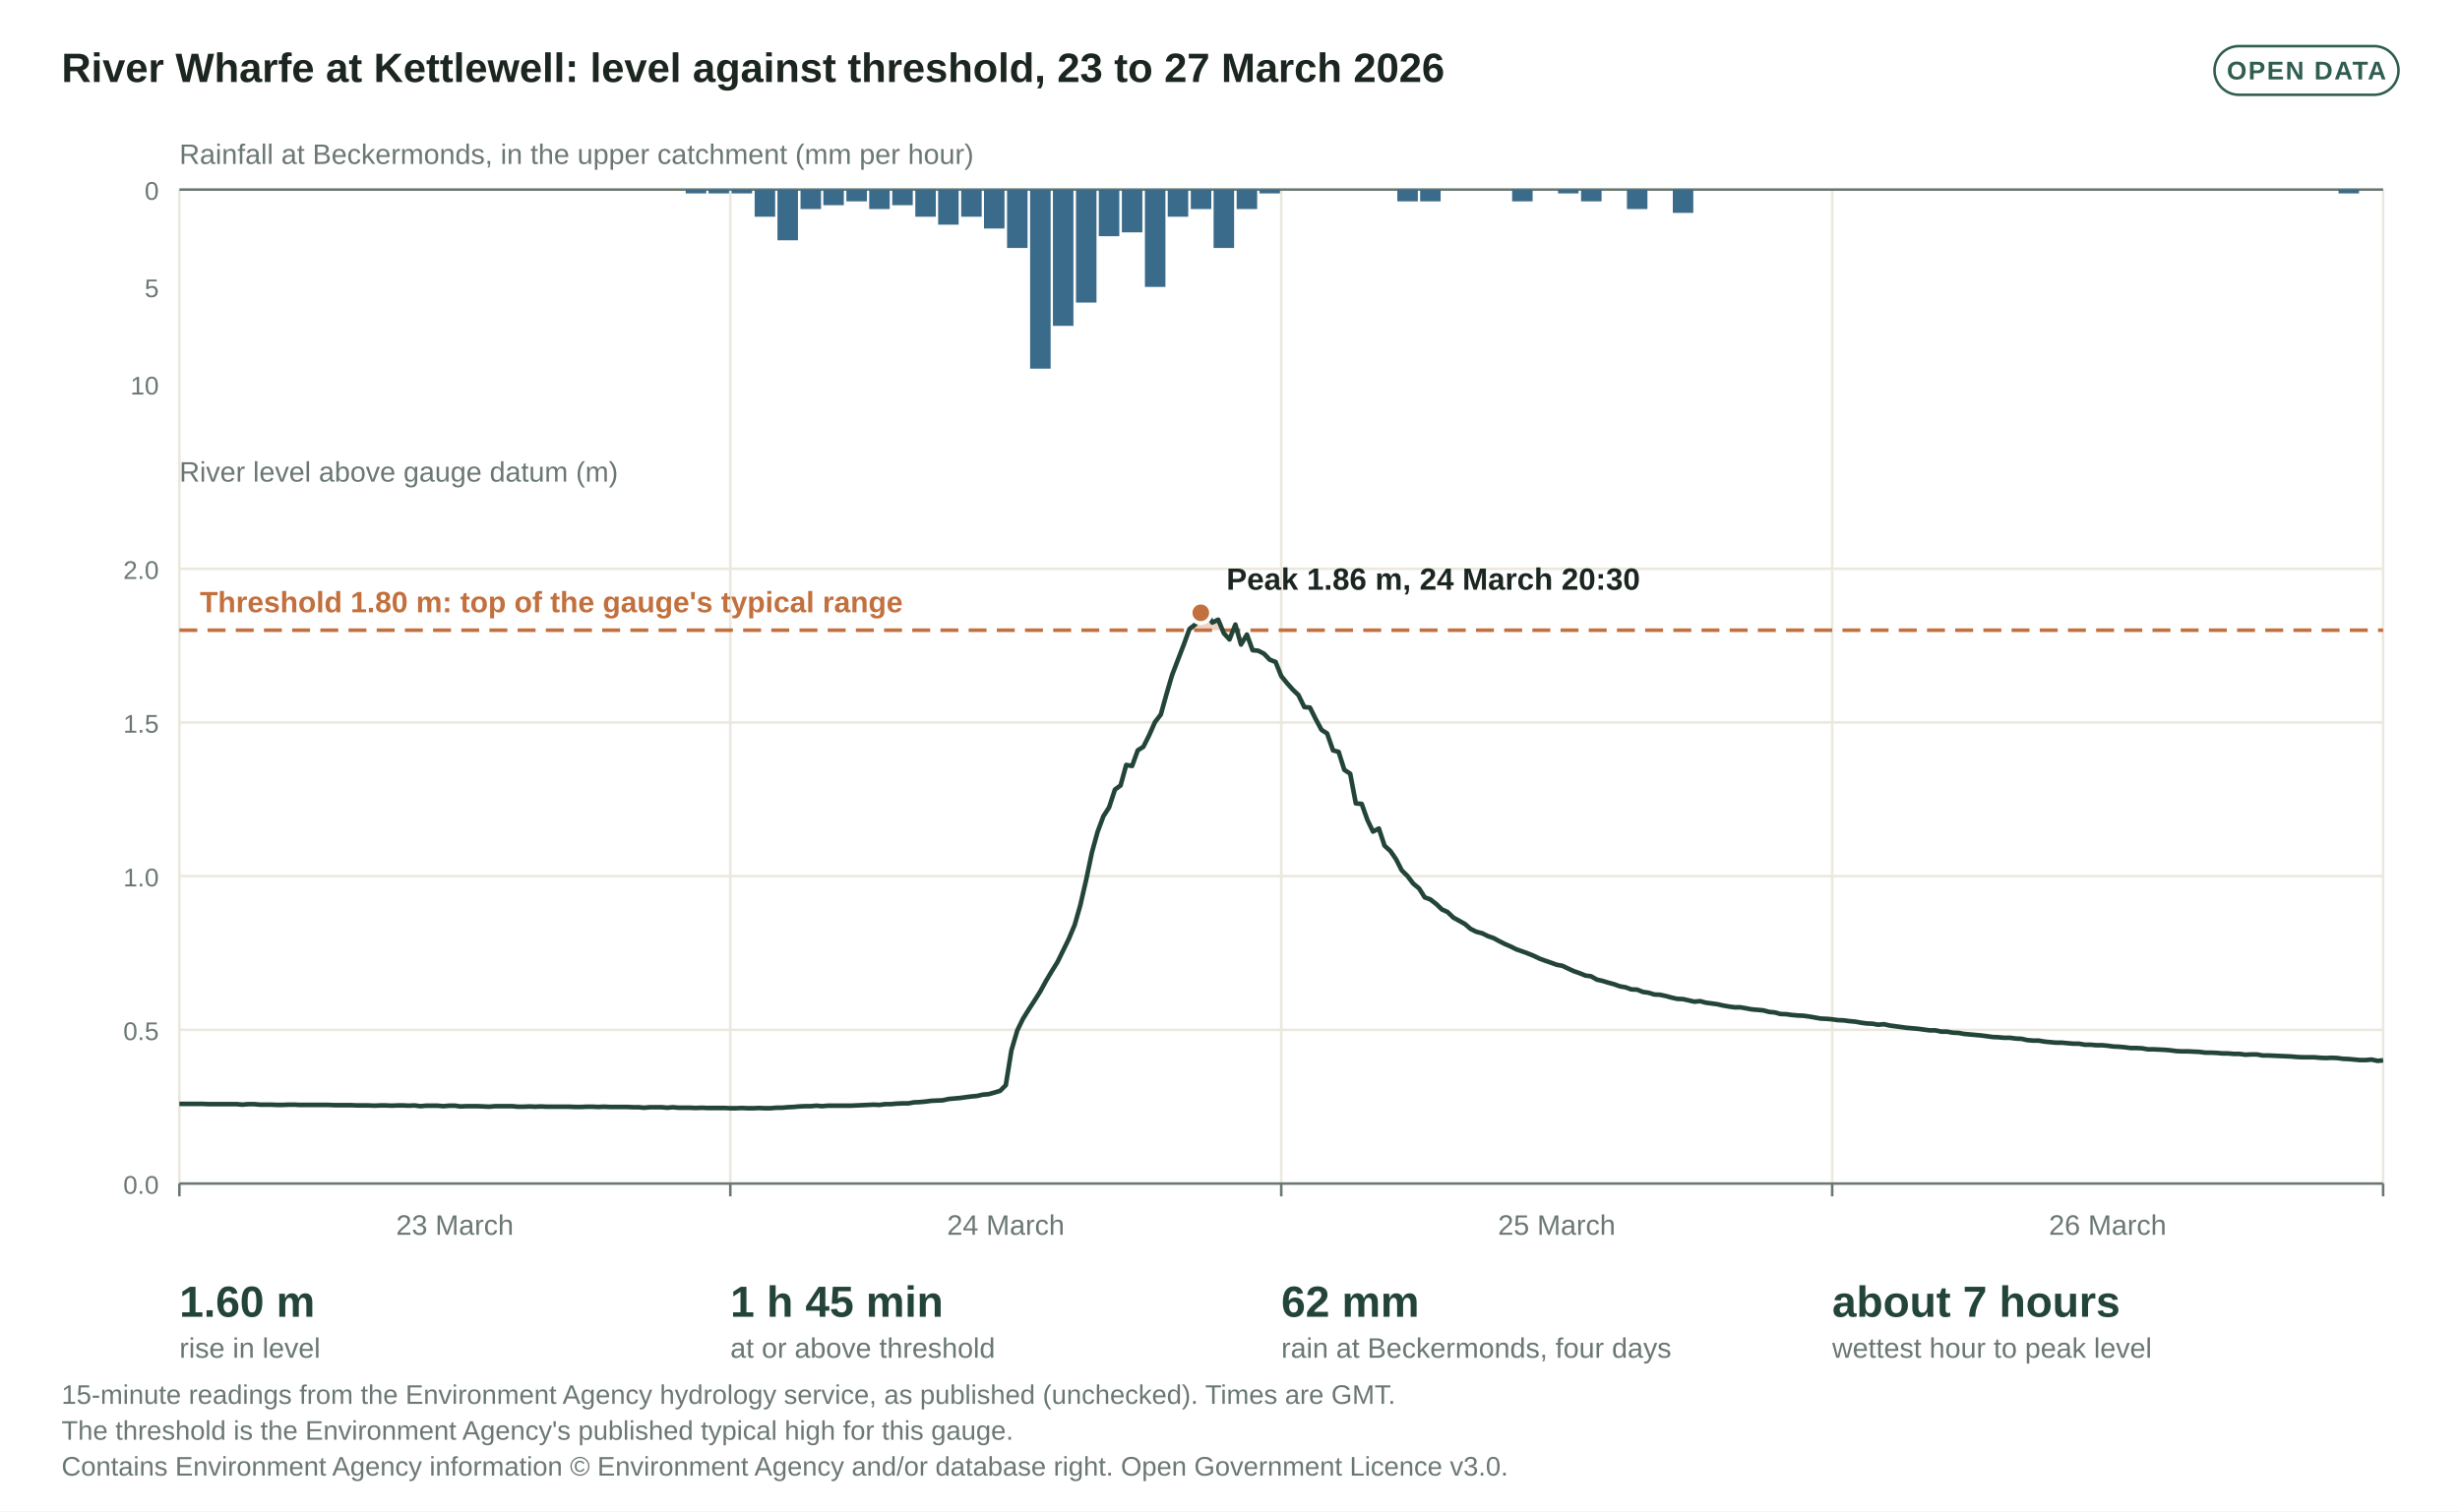
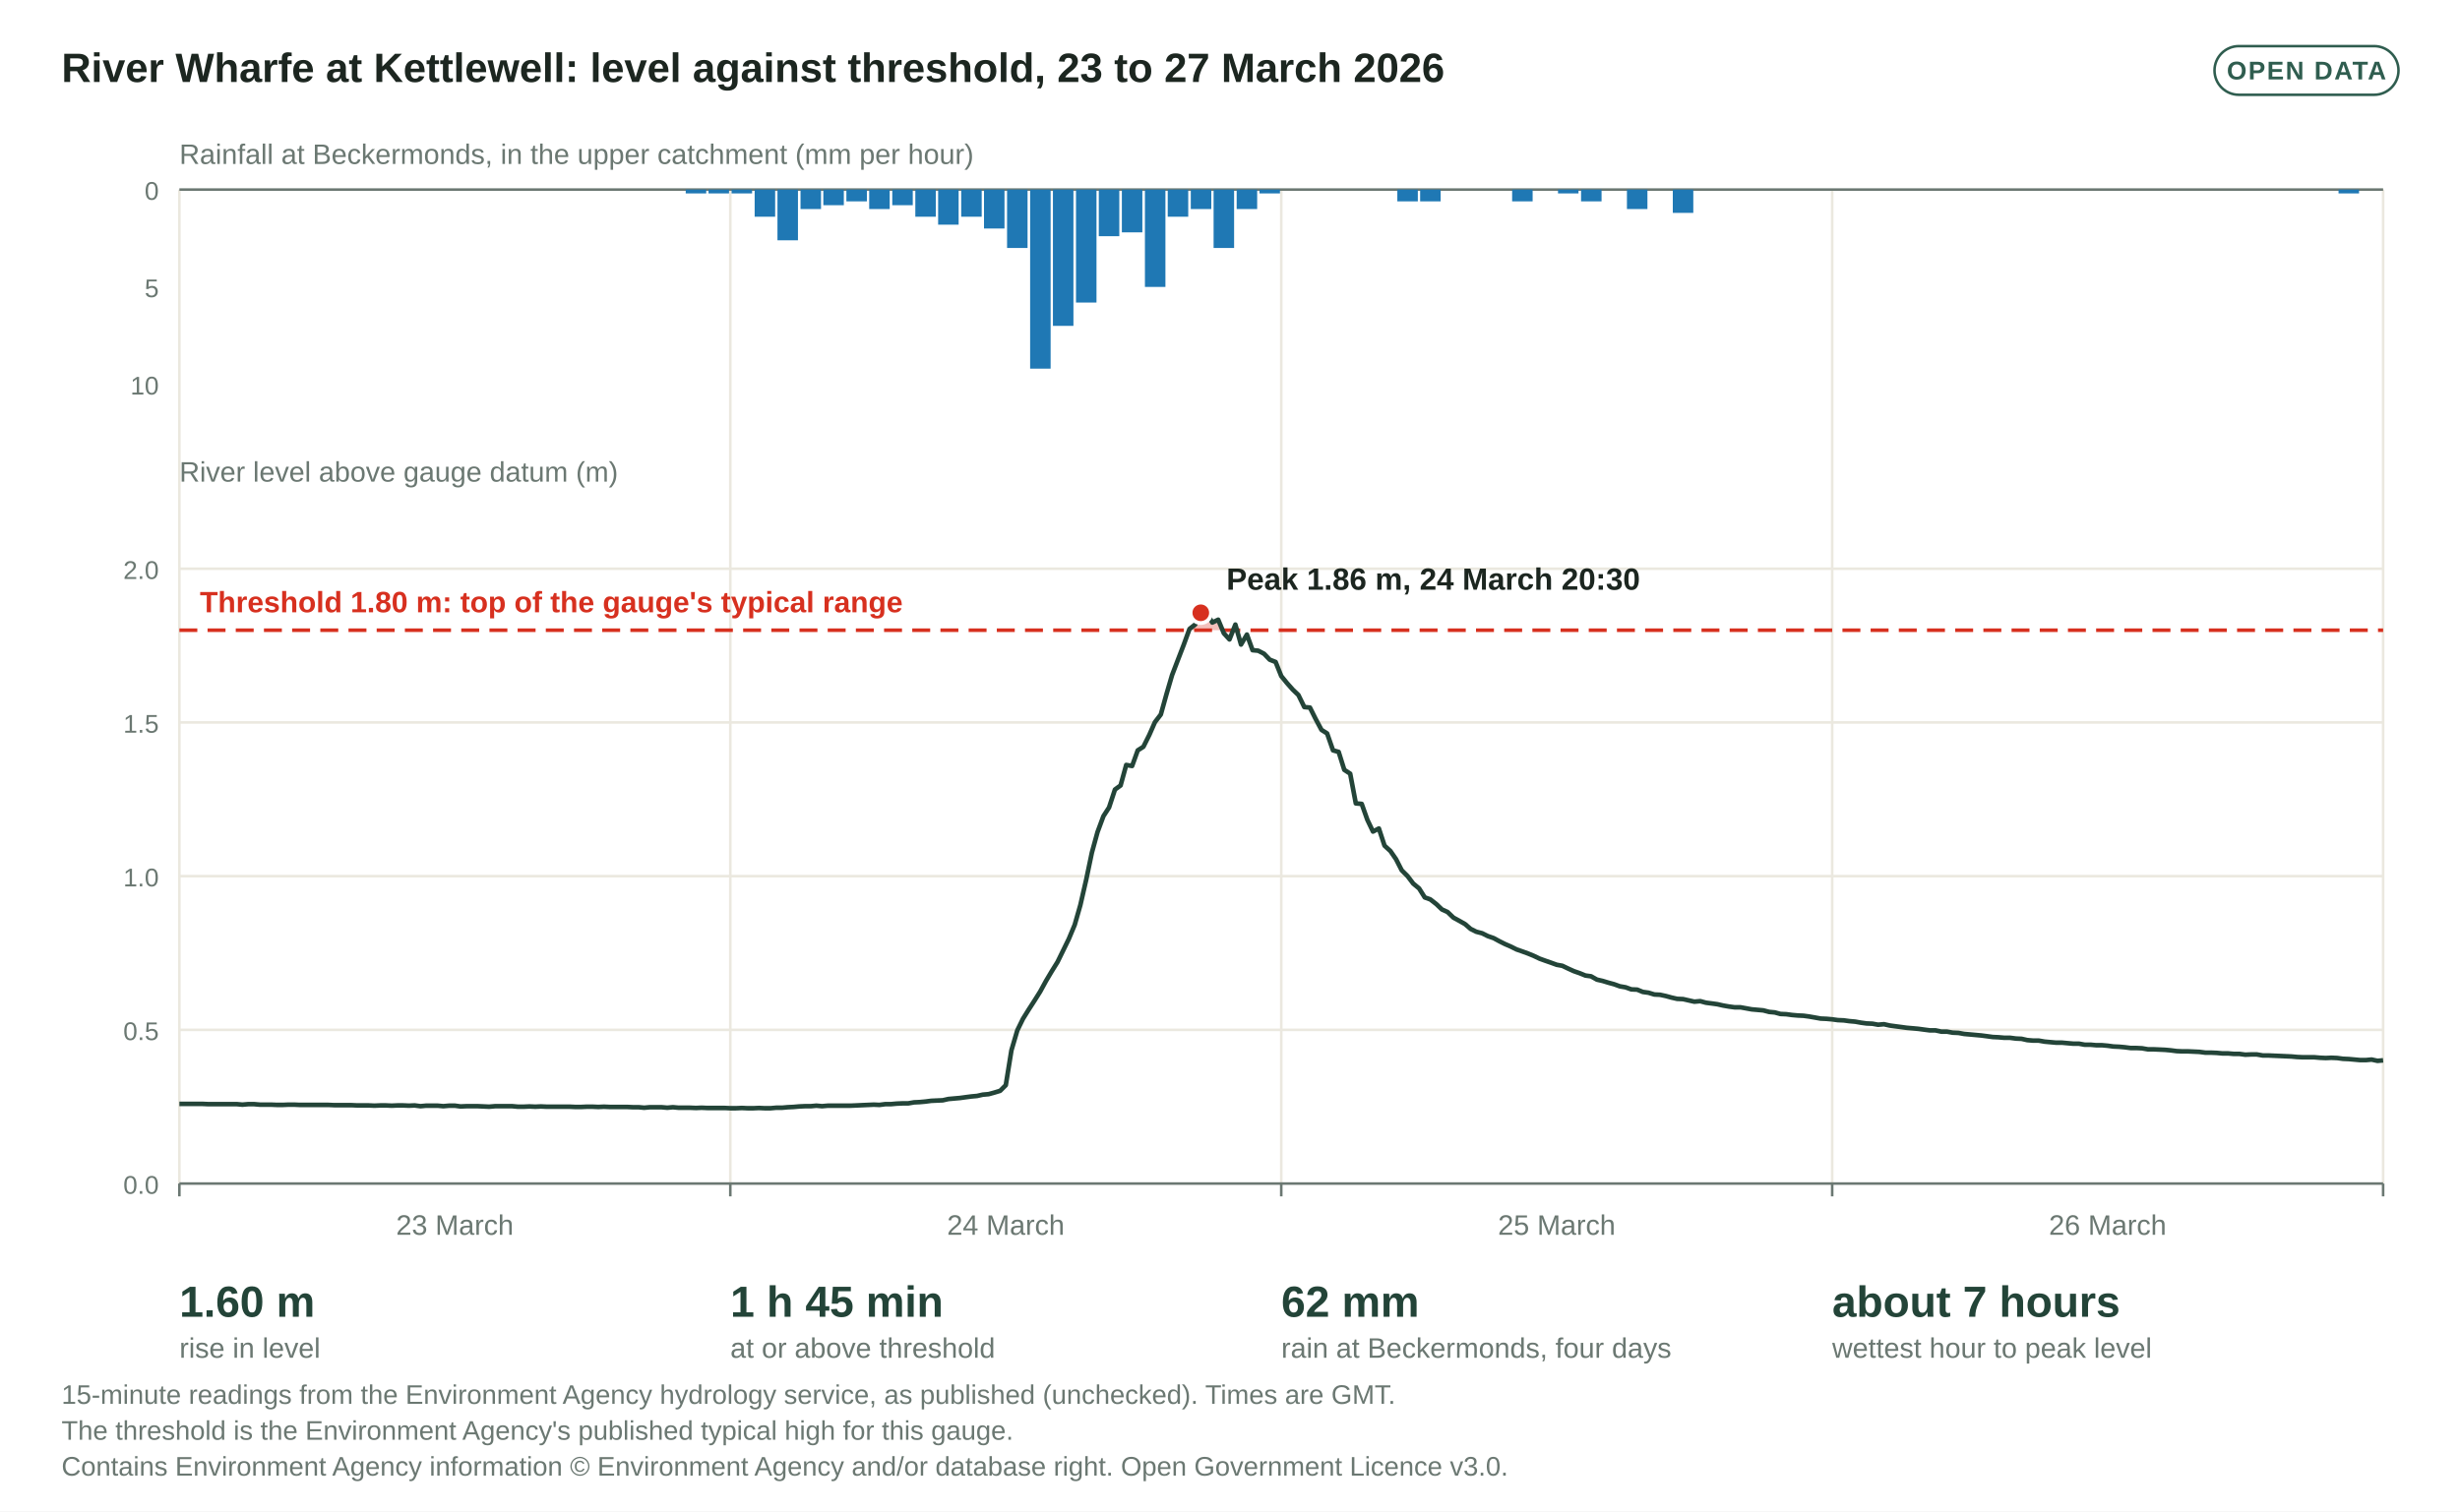
<svg xmlns="http://www.w3.org/2000/svg" viewBox="0 0 960 590" width="960" height="590" role="img" font-family="'Schibsted Grotesk','Segoe UI',system-ui,-apple-system,'Helvetica Neue',Arial,sans-serif">
  <rect width="960" height="590" fill="#fff" />
  <text x="24" y="32" font-size="16" fill="#1c2620" font-weight="600">River Wharfe at Kettlewell: level against threshold, 23 to 27 March 2026</text>
  <rect x="864.2" y="18" width="71.8" height="19" fill="#fff" stroke="#2f5d4f" stroke-width="1" rx="9.5" />
  <text x="900.1" y="31" font-size="10" fill="#2f5d4f" text-anchor="middle" font-weight="600" letter-spacing="0.6">OPEN DATA</text>
  <line x1="70" y1="74" x2="70" y2="462" stroke="#ebe8df" stroke-width="1" />
  <text x="177.5" y="482" font-size="11" fill="#6b7872" text-anchor="middle">23 March</text>
  <line x1="70" y1="462" x2="70" y2="467" stroke="#6b7872" stroke-width="1" />
  <line x1="285" y1="74" x2="285" y2="462" stroke="#ebe8df" stroke-width="1" />
  <text x="392.5" y="482" font-size="11" fill="#6b7872" text-anchor="middle">24 March</text>
  <line x1="285" y1="462" x2="285" y2="467" stroke="#6b7872" stroke-width="1" />
  <line x1="500" y1="74" x2="500" y2="462" stroke="#ebe8df" stroke-width="1" />
  <text x="607.5" y="482" font-size="11" fill="#6b7872" text-anchor="middle">25 March</text>
  <line x1="500" y1="462" x2="500" y2="467" stroke="#6b7872" stroke-width="1" />
  <line x1="715" y1="74" x2="715" y2="462" stroke="#ebe8df" stroke-width="1" />
  <text x="822.5" y="482" font-size="11" fill="#6b7872" text-anchor="middle">26 March</text>
  <line x1="715" y1="462" x2="715" y2="467" stroke="#6b7872" stroke-width="1" />
  <line x1="930" y1="74" x2="930" y2="462" stroke="#ebe8df" stroke-width="1" />
  <line x1="930" y1="462" x2="930" y2="467" stroke="#6b7872" stroke-width="1" />
  <text x="70" y="64" font-size="11" fill="#6b7872">Rainfall at Beckermonds, in the upper catchment (mm per hour)</text>
  <line x1="70" y1="74" x2="930" y2="74" stroke="#6b7872" stroke-width="1" />
  <text x="62" y="78" font-size="10" fill="#6b7872" text-anchor="end">0</text>
  <text x="62" y="116" font-size="10" fill="#6b7872" text-anchor="end">5</text>
  <text x="62" y="154" font-size="10" fill="#6b7872" text-anchor="end">10</text>
-   <rect x="267.6" y="74" width="8" height="1.5" fill="#3a6b8a" />
-   <rect x="276.5" y="74" width="8" height="1.5" fill="#3a6b8a" />
-   <rect x="285.5" y="74" width="8" height="1.5" fill="#3a6b8a" />
-   <rect x="294.5" y="74" width="8" height="10.6" fill="#3a6b8a" />
-   <rect x="303.4" y="74" width="8" height="19.8" fill="#3a6b8a" />
-   <rect x="312.4" y="74" width="8" height="7.6" fill="#3a6b8a" />
-   <rect x="321.3" y="74" width="8" height="6.1" fill="#3a6b8a" />
-   <rect x="330.3" y="74" width="8" height="4.6" fill="#3a6b8a" />
-   <rect x="339.2" y="74" width="8" height="7.6" fill="#3a6b8a" />
-   <rect x="348.2" y="74" width="8" height="6.1" fill="#3a6b8a" />
-   <rect x="357.2" y="74" width="8" height="10.6" fill="#3a6b8a" />
-   <rect x="366.1" y="74" width="8" height="13.7" fill="#3a6b8a" />
-   <rect x="375.1" y="74" width="8" height="10.6" fill="#3a6b8a" />
-   <rect x="384" y="74" width="8" height="15.2" fill="#3a6b8a" />
-   <rect x="393" y="74" width="8" height="22.8" fill="#3a6b8a" />
-   <rect x="402" y="74" width="8" height="69.9" fill="#3a6b8a" />
-   <rect x="410.9" y="74" width="8" height="53.2" fill="#3a6b8a" />
-   <rect x="419.9" y="74" width="8" height="44.1" fill="#3a6b8a" />
-   <rect x="428.8" y="74" width="8" height="18.2" fill="#3a6b8a" />
-   <rect x="437.8" y="74" width="8" height="16.7" fill="#3a6b8a" />
-   <rect x="446.8" y="74" width="8" height="38" fill="#3a6b8a" />
-   <rect x="455.7" y="74" width="8" height="10.6" fill="#3a6b8a" />
-   <rect x="464.7" y="74" width="8" height="7.6" fill="#3a6b8a" />
-   <rect x="473.6" y="74" width="8" height="22.8" fill="#3a6b8a" />
-   <rect x="482.6" y="74" width="8" height="7.6" fill="#3a6b8a" />
-   <rect x="491.5" y="74" width="8" height="1.5" fill="#3a6b8a" />
-   <rect x="545.3" y="74" width="8" height="4.6" fill="#3a6b8a" />
-   <rect x="554.2" y="74" width="8" height="4.6" fill="#3a6b8a" />
-   <rect x="590.1" y="74" width="8" height="4.6" fill="#3a6b8a" />
-   <rect x="608" y="74" width="8" height="1.5" fill="#3a6b8a" />
-   <rect x="617" y="74" width="8" height="4.6" fill="#3a6b8a" />
-   <rect x="634.9" y="74" width="8" height="7.6" fill="#3a6b8a" />
-   <rect x="652.8" y="74" width="8" height="9.1" fill="#3a6b8a" />
-   <rect x="912.6" y="74" width="8" height="1.5" fill="#3a6b8a" />
+   <rect x="267.6" y="74" width="8" height="1.5" fill="#1f78b4" />
+   <rect x="276.5" y="74" width="8" height="1.5" fill="#1f78b4" />
+   <rect x="285.5" y="74" width="8" height="1.5" fill="#1f78b4" />
+   <rect x="294.5" y="74" width="8" height="10.6" fill="#1f78b4" />
+   <rect x="303.4" y="74" width="8" height="19.8" fill="#1f78b4" />
+   <rect x="312.4" y="74" width="8" height="7.6" fill="#1f78b4" />
+   <rect x="321.3" y="74" width="8" height="6.1" fill="#1f78b4" />
+   <rect x="330.3" y="74" width="8" height="4.6" fill="#1f78b4" />
+   <rect x="339.2" y="74" width="8" height="7.6" fill="#1f78b4" />
+   <rect x="348.2" y="74" width="8" height="6.1" fill="#1f78b4" />
+   <rect x="357.2" y="74" width="8" height="10.6" fill="#1f78b4" />
+   <rect x="366.1" y="74" width="8" height="13.7" fill="#1f78b4" />
+   <rect x="375.1" y="74" width="8" height="10.6" fill="#1f78b4" />
+   <rect x="384" y="74" width="8" height="15.2" fill="#1f78b4" />
+   <rect x="393" y="74" width="8" height="22.8" fill="#1f78b4" />
+   <rect x="402" y="74" width="8" height="69.9" fill="#1f78b4" />
+   <rect x="410.9" y="74" width="8" height="53.2" fill="#1f78b4" />
+   <rect x="419.9" y="74" width="8" height="44.1" fill="#1f78b4" />
+   <rect x="428.8" y="74" width="8" height="18.2" fill="#1f78b4" />
+   <rect x="437.8" y="74" width="8" height="16.7" fill="#1f78b4" />
+   <rect x="446.8" y="74" width="8" height="38" fill="#1f78b4" />
+   <rect x="455.7" y="74" width="8" height="10.6" fill="#1f78b4" />
+   <rect x="464.7" y="74" width="8" height="7.6" fill="#1f78b4" />
+   <rect x="473.6" y="74" width="8" height="22.8" fill="#1f78b4" />
+   <rect x="482.6" y="74" width="8" height="7.6" fill="#1f78b4" />
+   <rect x="491.5" y="74" width="8" height="1.5" fill="#1f78b4" />
+   <rect x="545.3" y="74" width="8" height="4.6" fill="#1f78b4" />
+   <rect x="554.2" y="74" width="8" height="4.6" fill="#1f78b4" />
+   <rect x="590.1" y="74" width="8" height="4.6" fill="#1f78b4" />
+   <rect x="608" y="74" width="8" height="1.5" fill="#1f78b4" />
+   <rect x="617" y="74" width="8" height="4.6" fill="#1f78b4" />
+   <rect x="634.9" y="74" width="8" height="7.6" fill="#1f78b4" />
+   <rect x="652.8" y="74" width="8" height="9.1" fill="#1f78b4" />
+   <rect x="912.6" y="74" width="8" height="1.5" fill="#1f78b4" />
  <text x="70" y="188" font-size="11" fill="#6b7872">River level above gauge datum (m)</text>
  <line x1="70" y1="462" x2="930" y2="462" stroke="#6b7872" stroke-width="1" />
  <text x="62" y="466" font-size="10" fill="#6b7872" text-anchor="end">0.0</text>
  <line x1="70" y1="402" x2="930" y2="402" stroke="#ebe8df" stroke-width="1" />
  <text x="62" y="406" font-size="10" fill="#6b7872" text-anchor="end">0.5</text>
  <line x1="70" y1="342" x2="930" y2="342" stroke="#ebe8df" stroke-width="1" />
  <text x="62" y="346" font-size="10" fill="#6b7872" text-anchor="end">1.0</text>
  <line x1="70" y1="282" x2="930" y2="282" stroke="#ebe8df" stroke-width="1" />
  <text x="62" y="286" font-size="10" fill="#6b7872" text-anchor="end">1.5</text>
  <line x1="70" y1="222" x2="930" y2="222" stroke="#ebe8df" stroke-width="1" />
  <text x="62" y="226" font-size="10" fill="#6b7872" text-anchor="end">2.0</text>
  <clipPath id="over">
    <rect x="70" y="198" width="860" height="48" />
  </clipPath>
-   <path d="M70,430.9L72.2,430.9L74.5,430.9L76.7,430.9L79,430.9L81.2,431L83.4,431L85.7,431L87.9,431L90.2,431L92.4,431L94.6,431.2L96.9,431L99.1,431L101.4,431.2L103.6,431.2L105.8,431.2L108.1,431.3L110.3,431.3L112.6,431.2L114.8,431.2L117,431.3L119.3,431.3L121.5,431.3L123.8,431.3L126,431.3L128.2,431.3L130.5,431.4L132.7,431.4L134.9,431.4L137.2,431.4L139.4,431.5L141.7,431.5L143.9,431.5L146.1,431.6L148.4,431.5L150.6,431.5L152.9,431.6L155.1,431.5L157.3,431.5L159.6,431.6L161.8,431.5L164.1,431.8L166.3,431.6L168.5,431.6L170.8,431.6L173,431.8L175.3,431.6L177.5,431.6L179.7,431.9L182,431.8L184.2,431.8L186.5,431.8L188.7,431.9L190.9,432L193.2,431.8L195.4,431.8L197.7,431.8L199.9,431.8L202.1,432L204.4,432L206.6,431.9L208.9,432L211.1,431.9L213.3,432L215.6,432L217.8,432L220.1,432L222.3,432L224.5,432.1L226.8,432.1L229,432L231.2,432L233.5,432.1L235.7,432L238,432.1L240.2,432.1L242.4,432.1L244.7,432.1L246.9,432.2L249.2,432.2L251.4,432.4L253.6,432.2L255.9,432.2L258.1,432.2L260.4,432.4L262.6,432.2L264.8,432.4L267.1,432.4L269.3,432.4L271.6,432.5L273.8,432.4L276,432.5L278.3,432.5L280.5,432.5L282.8,432.5L285,432.6L287.2,432.6L289.5,432.5L291.7,432.6L294,432.6L296.2,432.5L298.4,432.6L300.7,432.6L302.9,432.4L305.2,432.4L307.4,432.2L309.6,432.1L311.9,431.9L314.1,431.8L316.4,431.8L318.6,431.6L320.8,431.8L323.1,431.6L325.3,431.6L327.6,431.6L329.8,431.6L332,431.6L334.3,431.5L336.5,431.4L338.8,431.3L341,431.2L343.2,431.3L345.5,431L347.7,431L349.9,430.8L352.2,430.7L354.4,430.7L356.7,430.3L358.9,430.2L361.1,430L363.4,429.7L365.6,429.6L367.9,429.5L370.1,429L372.3,428.8L374.6,428.6L376.8,428.3L379.1,428L381.3,427.8L383.5,427.3L385.8,427.1L388,426.5L390.3,425.8L392.5,423.6L394.7,410L397,402.2L399.2,397.7L401.5,394L403.7,390.6L405.9,387.1L408.2,382.9L410.4,379.2L412.7,375.5L414.9,371L417.1,366.5L419.4,361L421.6,353.3L423.9,343.3L426.1,332.8L428.3,324.8L430.6,318.6L432.8,315.2L435.1,308.2L437.3,306.6L439.5,298.6L441.8,299L444,292.9L446.2,291.5L448.5,286.9L450.7,281.9L453,278.9L455.2,271L457.4,263.5L459.7,257.5L461.9,251.8L464.2,245.5L466.4,243.8L468.6,239.2L470.9,239.3L473.1,243L475.4,241.9L477.6,247.2L479.8,249.6L482.1,243.8L484.3,251.6L486.6,247.7L488.8,253.8L491,254L493.3,255.2L495.5,257.5L497.8,258.4L500,263.9L502.2,266.6L504.5,269.2L506.7,271.3L509,276L511.2,276.2L513.4,280.6L515.7,284.9L517.9,286.3L520.2,292.9L522.4,293.5L524.6,300.5L526.9,302L529.1,313.6L531.4,313.8L533.6,320L535.8,324.6L538.1,323.4L540.3,330.1L542.6,332.2L544.8,335.4L547,339.7L549.3,342L551.5,344.9L553.8,346.8L556,350.3L558.2,351.1L560.5,352.9L562.7,355L564.9,356L567.2,358.2L569.4,359.4L571.7,360.7L573.9,362.6L576.1,363.7L578.4,364.3L580.6,365.4L582.9,366.2L585.1,367.4L587.3,368.5L589.6,369.5L591.8,370.6L594.1,371.4L596.3,372.2L598.5,373.1L600.8,374.2L603,375L605.3,375.8L607.5,376.6L609.7,377L612,378.1L614.2,379.1L616.5,379.9L618.7,380.8L620.9,381.1L623.2,382.4L625.4,382.9L627.7,383.6L629.9,384.2L632.1,385L634.4,385.4L636.6,386.2L638.9,386.3L641.1,387.2L643.3,387.5L645.6,388.2L647.8,388.3L650.1,388.8L652.3,389.4L654.5,389.9L656.8,390L659,390.5L661.2,391L663.5,390.8L665.7,391.4L668,391.7L670.2,392L672.4,392.5L674.7,392.9L676.9,393.2L679.2,393.2L681.4,393.6L683.6,394L685.9,394.2L688.1,394.4L690.4,395L692.6,395.2L694.8,395.8L697.1,395.9L699.3,396.2L701.6,396.4L703.8,396.5L706,396.8L708.3,397.2L710.5,397.6L712.8,397.7L715,397.9L717.2,398.2L719.5,398.3L721.7,398.6L724,398.8L726.2,399.2L728.4,399.5L730.7,399.6L732.9,400L735.2,399.8L737.4,400.3L739.6,400.6L741.9,400.9L744.1,401.2L746.4,401.4L748.6,401.6L750.8,401.9L753.1,402.2L755.3,402.2L757.6,402.7L759.8,402.7L762,403.1L764.3,403.2L766.5,403.6L768.8,403.8L771,404L773.2,404.2L775.5,404.5L777.7,404.8L779.9,404.9L782.2,405.1L784.4,405.1L786.7,405.4L788.9,405.5L791.1,406L793.4,406.2L795.6,406.2L797.9,406.6L800.1,406.8L802.3,407L804.6,407L806.8,407.2L809.1,407.4L811.3,407.4L813.5,407.8L815.8,407.8L818,408L820.3,408L822.5,408.2L824.7,408.5L827,408.6L829.2,408.8L831.5,409.1L833.7,409.1L835.9,409.2L838.2,409.6L840.4,409.6L842.7,409.7L844.9,409.8L847.1,410L849.4,410.3L851.6,410.4L853.9,410.4L856.1,410.5L858.3,410.6L860.6,410.9L862.8,410.9L865.1,411L867.3,411.2L869.5,411.2L871.8,411.4L874,411.4L876.2,411.7L878.5,411.6L880.7,411.6L883,412L885.2,412L887.4,412.1L889.7,412.2L891.9,412.3L894.2,412.4L896.4,412.6L898.6,412.7L900.9,412.7L903.1,412.7L905.4,412.9L907.6,413L909.8,412.9L912.1,413L914.3,413.3L916.6,413.4L918.8,413.6L921,413.8L923.3,413.8L925.5,413.6L927.8,414.1L930,413.9L930,246L70,246Z" fill="#c2703d" fill-opacity="0.3" clip-path="url(#over)" />
-   <line x1="70" y1="246" x2="930" y2="246" stroke="#c2703d" stroke-width="1.4" stroke-dasharray="7 4" />
-   <text x="78" y="239" font-size="11.5" fill="#c2703d" font-weight="600">Threshold 1.80 m: top of the gauge's typical range</text>
+   <path d="M70,430.9L72.2,430.9L74.5,430.9L76.7,430.9L79,430.9L81.2,431L83.4,431L85.7,431L87.9,431L90.2,431L92.4,431L94.6,431.2L96.9,431L99.1,431L101.4,431.2L103.6,431.2L105.8,431.2L108.1,431.3L110.3,431.3L112.6,431.2L114.8,431.2L117,431.3L119.3,431.3L121.5,431.3L123.8,431.3L126,431.3L128.2,431.3L130.5,431.4L132.7,431.4L134.9,431.4L137.2,431.4L139.4,431.5L141.7,431.5L143.9,431.5L146.1,431.6L148.4,431.5L150.6,431.5L152.9,431.6L155.1,431.5L157.3,431.5L159.6,431.6L161.8,431.5L164.1,431.8L166.3,431.6L168.5,431.6L170.8,431.6L173,431.8L175.3,431.6L177.5,431.6L179.7,431.9L182,431.8L184.2,431.8L186.5,431.8L188.7,431.9L190.9,432L193.2,431.8L195.4,431.8L197.7,431.8L199.9,431.8L202.1,432L204.4,432L206.6,431.9L208.9,432L211.1,431.9L213.3,432L215.6,432L217.8,432L220.1,432L222.3,432L224.5,432.1L226.8,432.1L229,432L231.2,432L233.5,432.1L235.7,432L238,432.1L240.2,432.1L242.4,432.1L244.7,432.1L246.9,432.2L249.2,432.2L251.4,432.4L253.6,432.2L255.9,432.2L258.1,432.2L260.4,432.4L262.6,432.2L264.8,432.4L267.1,432.4L269.3,432.4L271.6,432.5L273.8,432.4L276,432.5L278.3,432.5L280.5,432.5L282.8,432.5L285,432.6L287.2,432.6L289.5,432.5L291.7,432.6L294,432.6L296.2,432.5L298.4,432.6L300.7,432.6L302.9,432.4L305.2,432.4L307.4,432.2L309.6,432.1L311.9,431.9L314.1,431.8L316.4,431.8L318.6,431.6L320.8,431.8L323.1,431.6L325.3,431.6L327.6,431.6L329.8,431.6L332,431.6L334.3,431.5L336.5,431.4L338.8,431.3L341,431.2L343.2,431.3L345.5,431L347.7,431L349.9,430.8L352.2,430.7L354.4,430.7L356.7,430.3L358.9,430.2L361.1,430L363.4,429.7L365.6,429.6L367.9,429.5L370.1,429L372.3,428.8L374.6,428.6L376.8,428.3L379.1,428L381.3,427.8L383.5,427.3L385.8,427.1L388,426.5L390.3,425.8L392.5,423.6L394.7,410L397,402.2L399.2,397.7L401.5,394L403.7,390.6L405.9,387.1L408.2,382.9L410.4,379.2L412.7,375.5L414.9,371L417.1,366.5L419.4,361L421.6,353.3L423.9,343.3L426.1,332.8L428.3,324.8L430.6,318.6L432.8,315.2L435.1,308.2L437.3,306.6L439.5,298.6L441.8,299L444,292.9L446.2,291.5L448.5,286.9L450.7,281.9L453,278.9L455.2,271L457.4,263.5L459.7,257.5L461.9,251.8L464.2,245.5L466.4,243.8L468.6,239.2L470.9,239.3L473.1,243L475.4,241.9L477.6,247.2L479.8,249.6L482.1,243.8L484.3,251.6L486.6,247.7L488.8,253.8L491,254L493.3,255.2L495.5,257.5L497.8,258.4L500,263.9L502.2,266.6L504.5,269.2L506.7,271.3L509,276L511.2,276.2L513.4,280.6L515.7,284.9L517.9,286.3L520.2,292.9L522.4,293.5L524.6,300.5L526.9,302L529.1,313.6L531.4,313.8L533.6,320L535.8,324.6L538.1,323.4L540.3,330.1L542.6,332.2L544.8,335.4L547,339.7L549.3,342L551.5,344.9L553.8,346.8L556,350.3L558.2,351.1L560.5,352.9L562.7,355L564.9,356L567.2,358.2L569.4,359.4L571.7,360.7L573.9,362.6L576.1,363.7L578.4,364.3L580.6,365.4L582.9,366.2L585.1,367.4L587.3,368.5L589.6,369.5L591.8,370.6L594.1,371.4L596.3,372.2L598.5,373.1L600.8,374.2L603,375L605.3,375.8L607.5,376.6L609.7,377L612,378.1L614.2,379.1L616.5,379.9L618.7,380.8L620.9,381.1L623.2,382.4L625.4,382.9L627.7,383.6L629.9,384.2L632.1,385L634.4,385.4L636.6,386.2L638.9,386.3L641.1,387.2L643.3,387.5L645.6,388.2L647.8,388.3L650.1,388.8L652.3,389.4L654.5,389.9L656.8,390L659,390.5L661.2,391L663.5,390.8L665.7,391.4L668,391.7L670.2,392L672.4,392.5L674.7,392.9L676.9,393.2L679.2,393.2L681.4,393.6L683.6,394L685.9,394.2L688.1,394.4L690.4,395L692.6,395.2L694.8,395.8L697.1,395.9L699.3,396.2L701.6,396.4L703.8,396.5L706,396.8L708.3,397.2L710.5,397.6L712.8,397.7L715,397.9L717.2,398.2L719.5,398.3L721.7,398.6L724,398.8L726.2,399.2L728.4,399.5L730.7,399.6L732.9,400L735.2,399.8L737.4,400.3L739.6,400.6L741.9,400.9L744.1,401.2L746.4,401.4L748.6,401.6L750.8,401.9L753.1,402.2L755.3,402.2L757.6,402.7L759.8,402.7L762,403.1L764.3,403.2L766.5,403.6L768.8,403.8L771,404L773.2,404.2L775.5,404.5L777.7,404.8L779.9,404.9L782.2,405.1L784.4,405.1L786.7,405.4L788.9,405.5L791.1,406L793.4,406.2L795.6,406.2L797.9,406.6L800.1,406.8L802.3,407L804.6,407L806.8,407.2L809.1,407.4L811.3,407.4L813.5,407.8L815.8,407.8L818,408L820.3,408L822.5,408.2L824.7,408.5L827,408.6L829.2,408.8L831.5,409.1L833.7,409.1L835.9,409.2L838.2,409.6L840.4,409.6L842.7,409.7L844.9,409.8L847.1,410L849.4,410.3L851.6,410.4L853.9,410.4L856.1,410.5L858.3,410.6L860.6,410.9L862.8,410.9L865.1,411L867.3,411.2L869.5,411.2L871.8,411.4L874,411.4L876.2,411.7L878.5,411.6L880.7,411.6L883,412L885.2,412L887.4,412.1L889.7,412.2L891.9,412.3L894.2,412.4L896.4,412.6L898.6,412.7L900.9,412.7L903.1,412.7L905.4,412.9L907.6,413L909.8,412.9L912.1,413L914.3,413.3L916.6,413.4L918.8,413.6L921,413.8L923.3,413.8L925.5,413.6L927.8,414.1L930,413.9L930,246L70,246Z" fill="#d7301f" fill-opacity="0.3" clip-path="url(#over)" />
+   <line x1="70" y1="246" x2="930" y2="246" stroke="#d7301f" stroke-width="1.4" stroke-dasharray="7 4" />
+   <text x="78" y="239" font-size="11.5" fill="#d7301f" font-weight="600">Threshold 1.80 m: top of the gauge's typical range</text>
  <path d="M70,430.9L72.2,430.9L74.5,430.9L76.7,430.9L79,430.9L81.2,431L83.4,431L85.7,431L87.9,431L90.2,431L92.4,431L94.6,431.2L96.9,431L99.1,431L101.4,431.2L103.6,431.2L105.8,431.2L108.1,431.3L110.3,431.3L112.6,431.2L114.8,431.2L117,431.3L119.3,431.3L121.5,431.3L123.8,431.3L126,431.3L128.2,431.3L130.5,431.4L132.7,431.4L134.9,431.4L137.2,431.4L139.4,431.5L141.7,431.5L143.9,431.5L146.1,431.6L148.4,431.5L150.6,431.5L152.9,431.6L155.1,431.5L157.3,431.5L159.6,431.6L161.8,431.5L164.1,431.8L166.3,431.6L168.5,431.6L170.8,431.6L173,431.8L175.3,431.6L177.5,431.6L179.7,431.9L182,431.8L184.2,431.8L186.5,431.8L188.7,431.9L190.9,432L193.2,431.8L195.4,431.8L197.7,431.8L199.9,431.8L202.1,432L204.4,432L206.6,431.9L208.9,432L211.1,431.9L213.3,432L215.6,432L217.8,432L220.1,432L222.3,432L224.5,432.1L226.8,432.1L229,432L231.2,432L233.5,432.1L235.7,432L238,432.1L240.2,432.1L242.4,432.1L244.7,432.1L246.9,432.2L249.2,432.2L251.4,432.4L253.6,432.2L255.9,432.2L258.1,432.2L260.4,432.4L262.6,432.2L264.8,432.4L267.1,432.4L269.3,432.4L271.6,432.5L273.8,432.4L276,432.5L278.3,432.5L280.5,432.5L282.8,432.5L285,432.6L287.2,432.6L289.5,432.5L291.7,432.6L294,432.6L296.2,432.5L298.4,432.6L300.7,432.6L302.9,432.4L305.2,432.4L307.4,432.2L309.6,432.1L311.9,431.9L314.1,431.8L316.4,431.8L318.6,431.6L320.8,431.8L323.1,431.6L325.3,431.6L327.6,431.6L329.8,431.6L332,431.6L334.3,431.5L336.5,431.4L338.8,431.3L341,431.2L343.2,431.3L345.5,431L347.7,431L349.9,430.8L352.2,430.7L354.4,430.7L356.7,430.3L358.9,430.2L361.1,430L363.4,429.7L365.6,429.6L367.9,429.5L370.1,429L372.3,428.8L374.6,428.6L376.8,428.3L379.1,428L381.3,427.8L383.5,427.3L385.8,427.1L388,426.5L390.3,425.8L392.5,423.6L394.7,410L397,402.2L399.2,397.7L401.5,394L403.7,390.6L405.9,387.1L408.2,382.9L410.4,379.2L412.7,375.5L414.9,371L417.1,366.5L419.4,361L421.6,353.3L423.9,343.3L426.1,332.8L428.3,324.8L430.6,318.6L432.8,315.2L435.1,308.2L437.3,306.6L439.5,298.6L441.8,299L444,292.9L446.2,291.5L448.5,286.9L450.7,281.9L453,278.9L455.2,271L457.4,263.5L459.7,257.5L461.9,251.8L464.2,245.5L466.4,243.8L468.6,239.2L470.9,239.3L473.1,243L475.4,241.9L477.6,247.2L479.8,249.6L482.1,243.8L484.3,251.6L486.6,247.7L488.8,253.8L491,254L493.3,255.2L495.5,257.5L497.8,258.4L500,263.9L502.2,266.6L504.5,269.2L506.7,271.3L509,276L511.2,276.2L513.4,280.6L515.7,284.9L517.9,286.3L520.2,292.9L522.4,293.5L524.6,300.5L526.9,302L529.1,313.6L531.4,313.8L533.6,320L535.8,324.6L538.1,323.4L540.3,330.1L542.6,332.2L544.8,335.4L547,339.7L549.3,342L551.5,344.9L553.8,346.8L556,350.3L558.2,351.1L560.5,352.9L562.7,355L564.9,356L567.2,358.2L569.4,359.4L571.7,360.7L573.9,362.6L576.1,363.7L578.4,364.3L580.6,365.4L582.9,366.2L585.1,367.4L587.3,368.5L589.6,369.5L591.8,370.6L594.1,371.4L596.3,372.2L598.5,373.1L600.8,374.2L603,375L605.3,375.8L607.5,376.6L609.7,377L612,378.1L614.2,379.1L616.5,379.9L618.7,380.8L620.9,381.1L623.2,382.4L625.4,382.9L627.7,383.6L629.9,384.2L632.1,385L634.4,385.4L636.6,386.2L638.9,386.3L641.1,387.2L643.3,387.5L645.6,388.2L647.8,388.3L650.1,388.8L652.3,389.4L654.5,389.9L656.8,390L659,390.5L661.2,391L663.5,390.8L665.7,391.4L668,391.7L670.2,392L672.4,392.5L674.7,392.9L676.9,393.2L679.2,393.2L681.4,393.6L683.6,394L685.9,394.2L688.1,394.4L690.4,395L692.6,395.2L694.8,395.8L697.1,395.9L699.3,396.2L701.6,396.4L703.8,396.5L706,396.8L708.3,397.2L710.5,397.6L712.8,397.7L715,397.9L717.2,398.2L719.5,398.3L721.7,398.6L724,398.8L726.2,399.2L728.4,399.5L730.7,399.6L732.9,400L735.2,399.8L737.4,400.3L739.6,400.6L741.9,400.9L744.1,401.2L746.4,401.4L748.6,401.6L750.8,401.9L753.1,402.2L755.3,402.2L757.6,402.7L759.8,402.7L762,403.1L764.3,403.2L766.5,403.6L768.8,403.8L771,404L773.2,404.2L775.5,404.5L777.7,404.8L779.9,404.9L782.2,405.1L784.4,405.1L786.7,405.4L788.9,405.5L791.1,406L793.4,406.2L795.6,406.2L797.9,406.6L800.1,406.8L802.3,407L804.6,407L806.8,407.2L809.1,407.4L811.3,407.4L813.5,407.8L815.8,407.8L818,408L820.3,408L822.5,408.2L824.7,408.5L827,408.6L829.2,408.8L831.5,409.1L833.7,409.1L835.9,409.2L838.2,409.6L840.4,409.6L842.7,409.7L844.9,409.8L847.1,410L849.4,410.3L851.6,410.4L853.9,410.4L856.1,410.5L858.3,410.6L860.6,410.9L862.8,410.9L865.1,411L867.3,411.2L869.5,411.2L871.8,411.4L874,411.4L876.2,411.7L878.5,411.6L880.7,411.6L883,412L885.2,412L887.4,412.1L889.7,412.2L891.9,412.3L894.2,412.4L896.4,412.6L898.6,412.7L900.9,412.7L903.1,412.7L905.4,412.9L907.6,413L909.8,412.9L912.1,413L914.3,413.3L916.6,413.4L918.8,413.6L921,413.8L923.3,413.8L925.5,413.6L927.8,414.1L930,413.9" fill="none" stroke="#234438" stroke-width="1.8" stroke-linejoin="round" />
-   <circle cx="468.6" cy="239.2" r="4" fill="#c2703d" stroke="#fff" stroke-width="1.5" />
+   <circle cx="468.6" cy="239.2" r="4" fill="#d7301f" stroke="#fff" stroke-width="1.5" />
  <text x="478.6" y="230.2" font-size="12" fill="#1c2620" font-weight="600">Peak 1.86 m, 24 March 20:30</text>
  <text x="70" y="514" font-size="17" fill="#234438" font-weight="600">1.60 m</text>
  <text x="70" y="530" font-size="11" fill="#6b7872">rise in level</text>
  <text x="285" y="514" font-size="17" fill="#234438" font-weight="600">1 h 45 min</text>
  <text x="285" y="530" font-size="11" fill="#6b7872">at or above threshold</text>
  <text x="500" y="514" font-size="17" fill="#234438" font-weight="600">62 mm</text>
  <text x="500" y="530" font-size="11" fill="#6b7872">rain at Beckermonds, four days</text>
  <text x="715" y="514" font-size="17" fill="#234438" font-weight="600">about 7 hours</text>
  <text x="715" y="530" font-size="11" fill="#6b7872">wettest hour to peak level</text>
  <text x="24" y="548" font-size="10.5" fill="#6b7872">15-minute readings from the Environment Agency hydrology service, as published (unchecked). Times are GMT.</text>
  <text x="24" y="562" font-size="10.5" fill="#6b7872">The threshold is the Environment Agency's published typical high for this gauge.</text>
  <text x="24" y="576" font-size="10.5" fill="#6b7872">Contains Environment Agency information © Environment Agency and/or database right. Open Government Licence v3.0.</text>
</svg>
